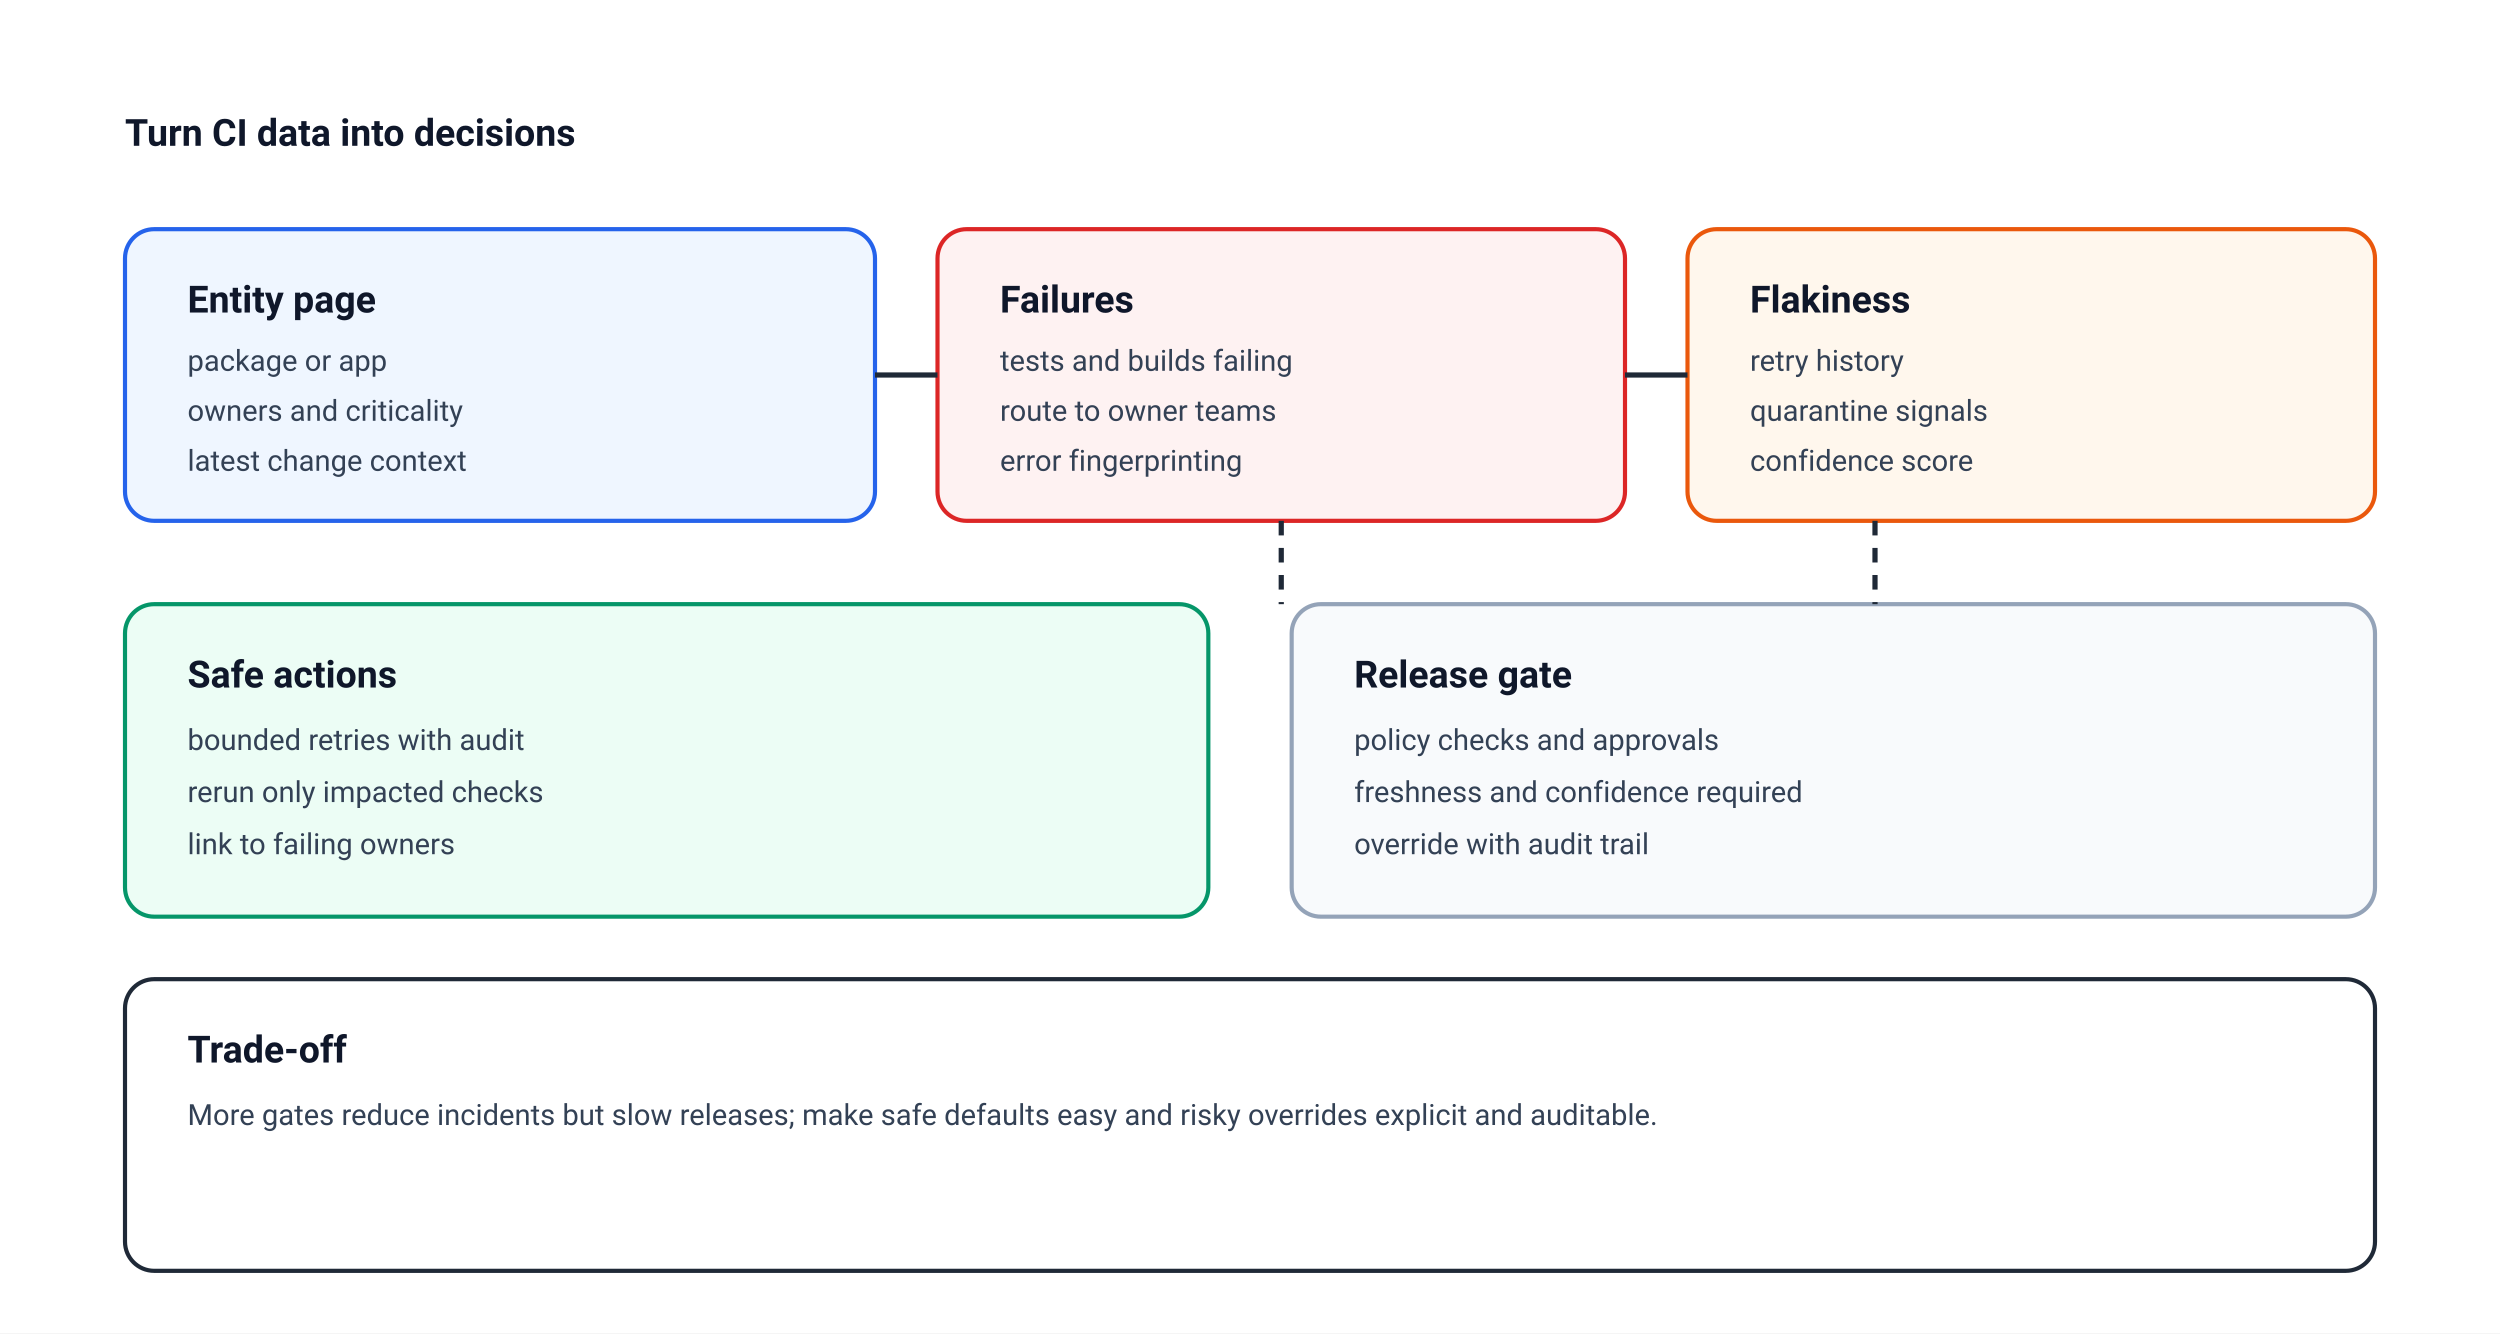
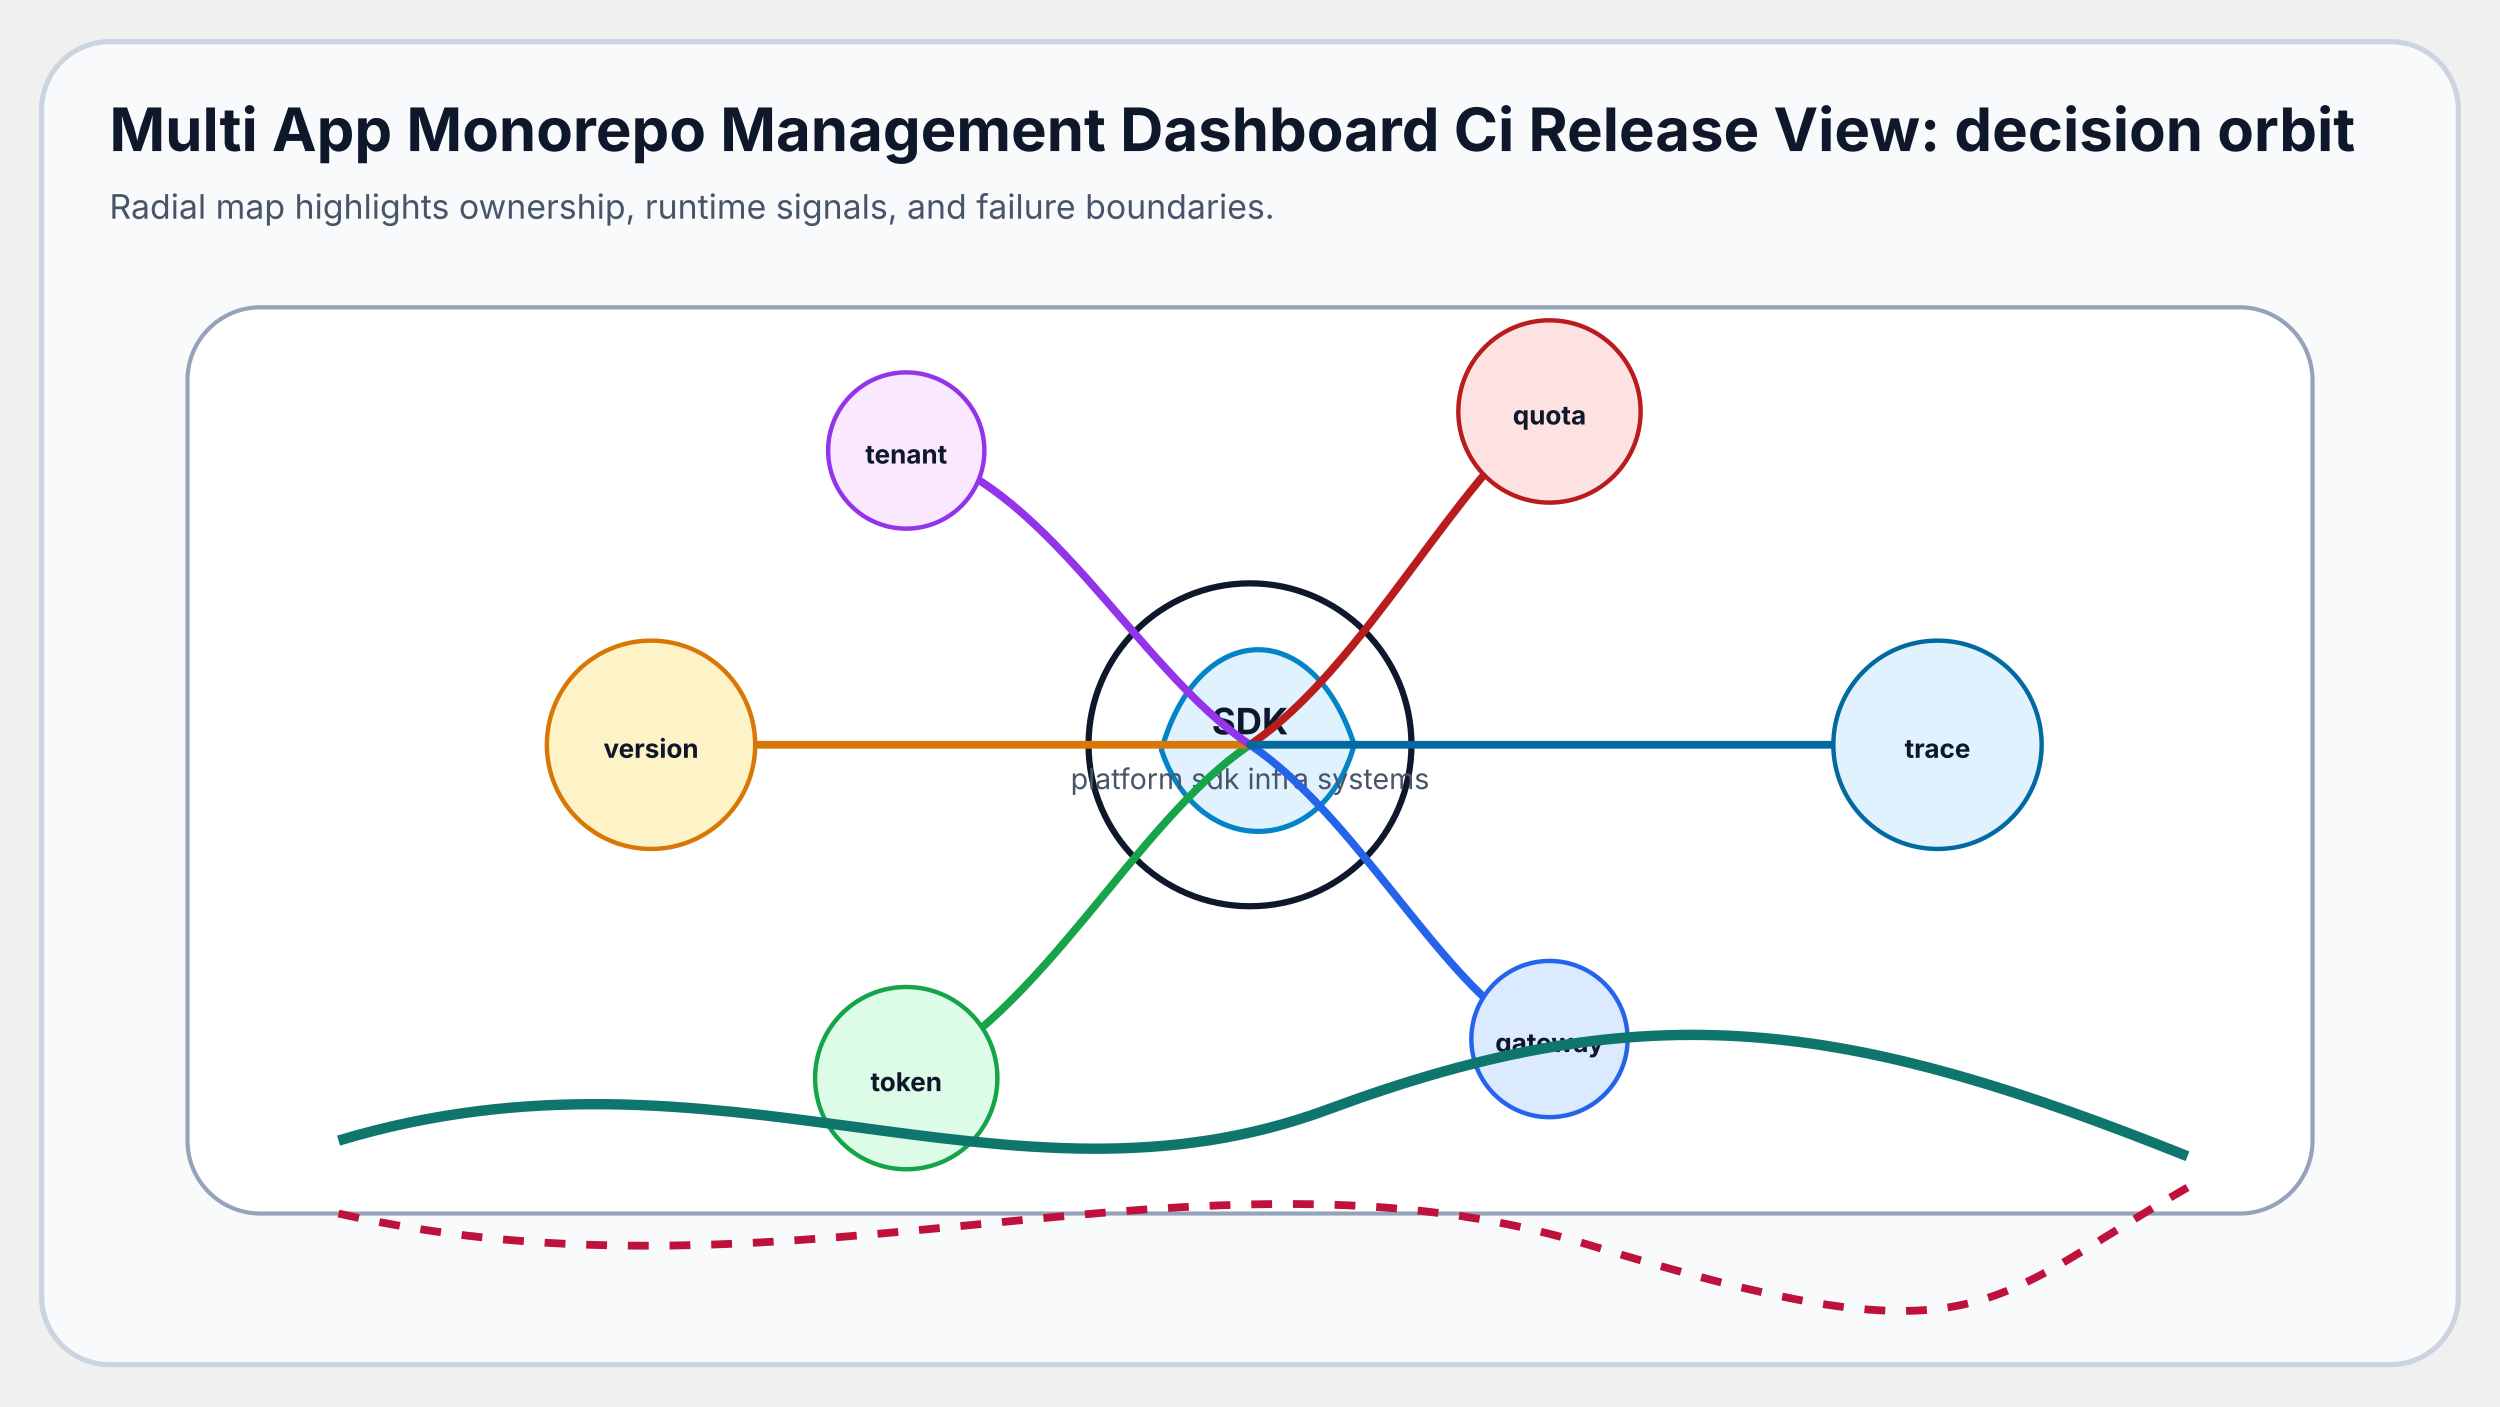
- <svg xmlns="http://www.w3.org/2000/svg" width="1200" height="640" viewBox="0 0 1200 640" role="img" aria-label="CI and release readiness dashboard model showing entity pages, failing owners, flakiness, retries, and gated release decisions">
-   <style>
-     .bg{fill:#ffffff}
-     .box{fill:#ffffff;stroke:#1f2937;stroke-width:2;rx:14}
-     .muted{fill:#f8fafc;stroke:#94a3b8;stroke-width:2;rx:14}
-     .accent{fill:#eff6ff;stroke:#2563eb;stroke-width:2;rx:14}
-     .good{fill:#ecfdf5;stroke:#059669;stroke-width:2;rx:14}
-     .warn{fill:#fff7ed;stroke:#ea580c;stroke-width:2;rx:14}
-     .bad{fill:#fef2f2;stroke:#dc2626;stroke-width:2;rx:14}
-     .arrow{stroke:#1f2937;stroke-width:2.5;fill:none}
-     .dash{stroke-dasharray:7 6}
-     .label{font-family:ui-sans-serif,system-ui,-apple-system,Segoe UI,Roboto,Arial;fill:#0f172a;font-size:18px}
-     .small{font-size:14px;fill:#334155}
-     .bold{font-weight:700}
-     @media (prefers-color-scheme: dark){
-       .bg{fill:#0b1220}
-       .box{fill:#0f172a;stroke:#e5e7eb}
-       .muted{fill:#0b1220;stroke:#64748b}
-       .accent{fill:#0b1b3a;stroke:#60a5fa}
-       .good{fill:#052018;stroke:#34d399}
-       .warn{fill:#2a1606;stroke:#fb923c}
-       .bad{fill:#2a0f12;stroke:#f87171}
-       .arrow{stroke:#e5e7eb}
-       .label{fill:#e5e7eb}
-       .small{fill:#cbd5e1}
-     }
-   </style>
-   <rect class="bg" x="0" y="0" width="1200" height="640" />
-   <text class="label bold" x="60" y="70">Turn CI data into decisions</text>
-   <rect class="accent" x="60" y="110" width="360" height="140" />
-   <text class="label bold" x="90" y="150">Entity page</text>
-   <text class="label small" x="90" y="178">package or app</text>
-   <text class="label small" x="90" y="202">owners and criticality</text>
-   <text class="label small" x="90" y="226">latest change context</text>
-   <rect class="bad" x="450" y="110" width="330" height="140" />
-   <text class="label bold" x="480" y="150">Failures</text>
-   <text class="label small" x="480" y="178">tests and builds failing</text>
-   <text class="label small" x="480" y="202">route to owner teams</text>
-   <text class="label small" x="480" y="226">error fingerprinting</text>
-   <rect class="warn" x="810" y="110" width="330" height="140" />
-   <text class="label bold" x="840" y="150">Flakiness</text>
-   <text class="label small" x="840" y="178">retry history</text>
-   <text class="label small" x="840" y="202">quarantine signals</text>
-   <text class="label small" x="840" y="226">confidence score</text>
-   <rect class="good" x="60" y="290" width="520" height="150" />
-   <text class="label bold" x="90" y="330">Safe actions</text>
-   <text class="label small" x="90" y="360">bounded retries with audit</text>
-   <text class="label small" x="90" y="385">rerun only impacted checks</text>
-   <text class="label small" x="90" y="410">link to failing owners</text>
-   <rect class="muted" x="620" y="290" width="520" height="150" />
-   <text class="label bold" x="650" y="330">Release gate</text>
-   <text class="label small" x="650" y="360">policy checks and approvals</text>
-   <text class="label small" x="650" y="385">freshness and confidence required</text>
-   <text class="label small" x="650" y="410">override with audit trail</text>
-   <rect class="box" x="60" y="470" width="1080" height="140" />
-   <text class="label bold" x="90" y="510">Trade-off</text>
-   <text class="label small" x="90" y="540">More gates reduce incidents but slow releases; make safe defaults easy and risky overrides explicit and auditable.</text>
-   <path class="arrow" d="M420 180 L450 180" />
-   <path class="arrow" d="M780 180 L810 180" />
-   <path class="arrow dash" d="M615 250 L615 290" />
-   <path class="arrow dash" d="M900 250 L900 290" />
+ <svg xmlns="http://www.w3.org/2000/svg" width="960" height="540" viewBox="0 0 960 540" role="img" aria-labelledby="title desc">
+   <rect x="16" y="16" width="928" height="508" rx="26" fill="#f8fafc" stroke="#cbd5e1" stroke-width="2" />
+   <text x="42" y="58" fill="#0f172a" font-family="Inter, Arial, sans-serif" font-size="23" font-weight="700">Multi App Monorepo Management Dashboard Ci Release View: decision orbit</text>
+   <text x="42" y="84" fill="#475569" font-family="Inter, Arial, sans-serif" font-size="13">Radial map highlights ownership, runtime signals, and failure boundaries.</text>
+   <rect x="72" y="118" width="816" height="348" rx="28" fill="#ffffff" stroke="#94a3b8" stroke-width="1.6" />
+   <circle cx="480" cy="286" r="62" fill="#ffffff" stroke="#0f172a" stroke-width="2.4" />
+   <path d="M446 288 C460 238, 504 236, 520 286 C508 330, 460 330, 446 288 Z" fill="#e0f2fe" stroke="#0284c7" stroke-width="2" />
+   <text x="480" y="282" text-anchor="middle" fill="#0f172a" font-family="Inter, Arial, sans-serif" font-size="14" font-weight="700">SDK</text>
+   <text x="480" y="303" text-anchor="middle" fill="#475569" font-family="Inter, Arial, sans-serif" font-size="11">platform sdk infra systems</text>
+   <path d="M480 286 C524 315.445, 560 389.923, 595 399" fill="none" stroke="#2563eb" stroke-width="3" stroke-linecap="round" />
+   <circle cx="595" cy="399" r="30" fill="#dbeafe" stroke="#2563eb" stroke-width="1.7" />
+   <text x="595" y="404" text-anchor="middle" fill="#0f172a" font-family="Inter, Arial, sans-serif" font-size="10" font-weight="700">gateway</text>
+   <path d="M480 286 C436 315.445, 400 389.923, 348 414" fill="none" stroke="#16a34a" stroke-width="3" stroke-linecap="round" />
+   <circle cx="348" cy="414" r="35" fill="#dcfce7" stroke="#16a34a" stroke-width="1.7" />
+   <text x="348" y="419" text-anchor="middle" fill="#0f172a" font-family="Inter, Arial, sans-serif" font-size="10" font-weight="700">token</text>
+   <path d="M480 286 C392 286, 320 286, 250 286" fill="none" stroke="#d97706" stroke-width="3" stroke-linecap="round" />
+   <circle cx="250" cy="286" r="40" fill="#fef3c7" stroke="#d97706" stroke-width="1.7" />
+   <text x="250" y="291" text-anchor="middle" fill="#0f172a" font-family="Inter, Arial, sans-serif" font-size="10" font-weight="700">version</text>
+   <path d="M480 286 C436 256.555, 400 182.077, 348 173" fill="none" stroke="#9333ea" stroke-width="3" stroke-linecap="round" />
+   <circle cx="348" cy="173" r="30" fill="#fae8ff" stroke="#9333ea" stroke-width="1.7" />
+   <text x="348" y="178" text-anchor="middle" fill="#0f172a" font-family="Inter, Arial, sans-serif" font-size="10" font-weight="700">tenant</text>
+   <path d="M480 286 C524 256.555, 560 182.077, 595 158" fill="none" stroke="#b91c1c" stroke-width="3" stroke-linecap="round" />
+   <circle cx="595" cy="158" r="35" fill="#fee2e2" stroke="#b91c1c" stroke-width="1.7" />
+   <text x="595" y="163" text-anchor="middle" fill="#0f172a" font-family="Inter, Arial, sans-serif" font-size="10" font-weight="700">quota</text>
+   <path d="M480 286 C568 286, 640 286, 744 286" fill="none" stroke="#0369a1" stroke-width="3" stroke-linecap="round" />
+   <circle cx="744" cy="286" r="40" fill="#e0f2fe" stroke="#0369a1" stroke-width="1.7" />
+   <text x="744" y="291" text-anchor="middle" fill="#0f172a" font-family="Inter, Arial, sans-serif" font-size="10" font-weight="700">trace</text>
+   <path d="M130 438 C276 394, 386 472, 510 426 S710 392, 840 444" fill="none" stroke="#0f766e" stroke-width="4" />
+   <path d="M130 466 C306 506, 460 432, 610 478 S760 502, 840 456" fill="none" stroke="#be123c" stroke-width="3" stroke-dasharray="8 8" />
</svg>
